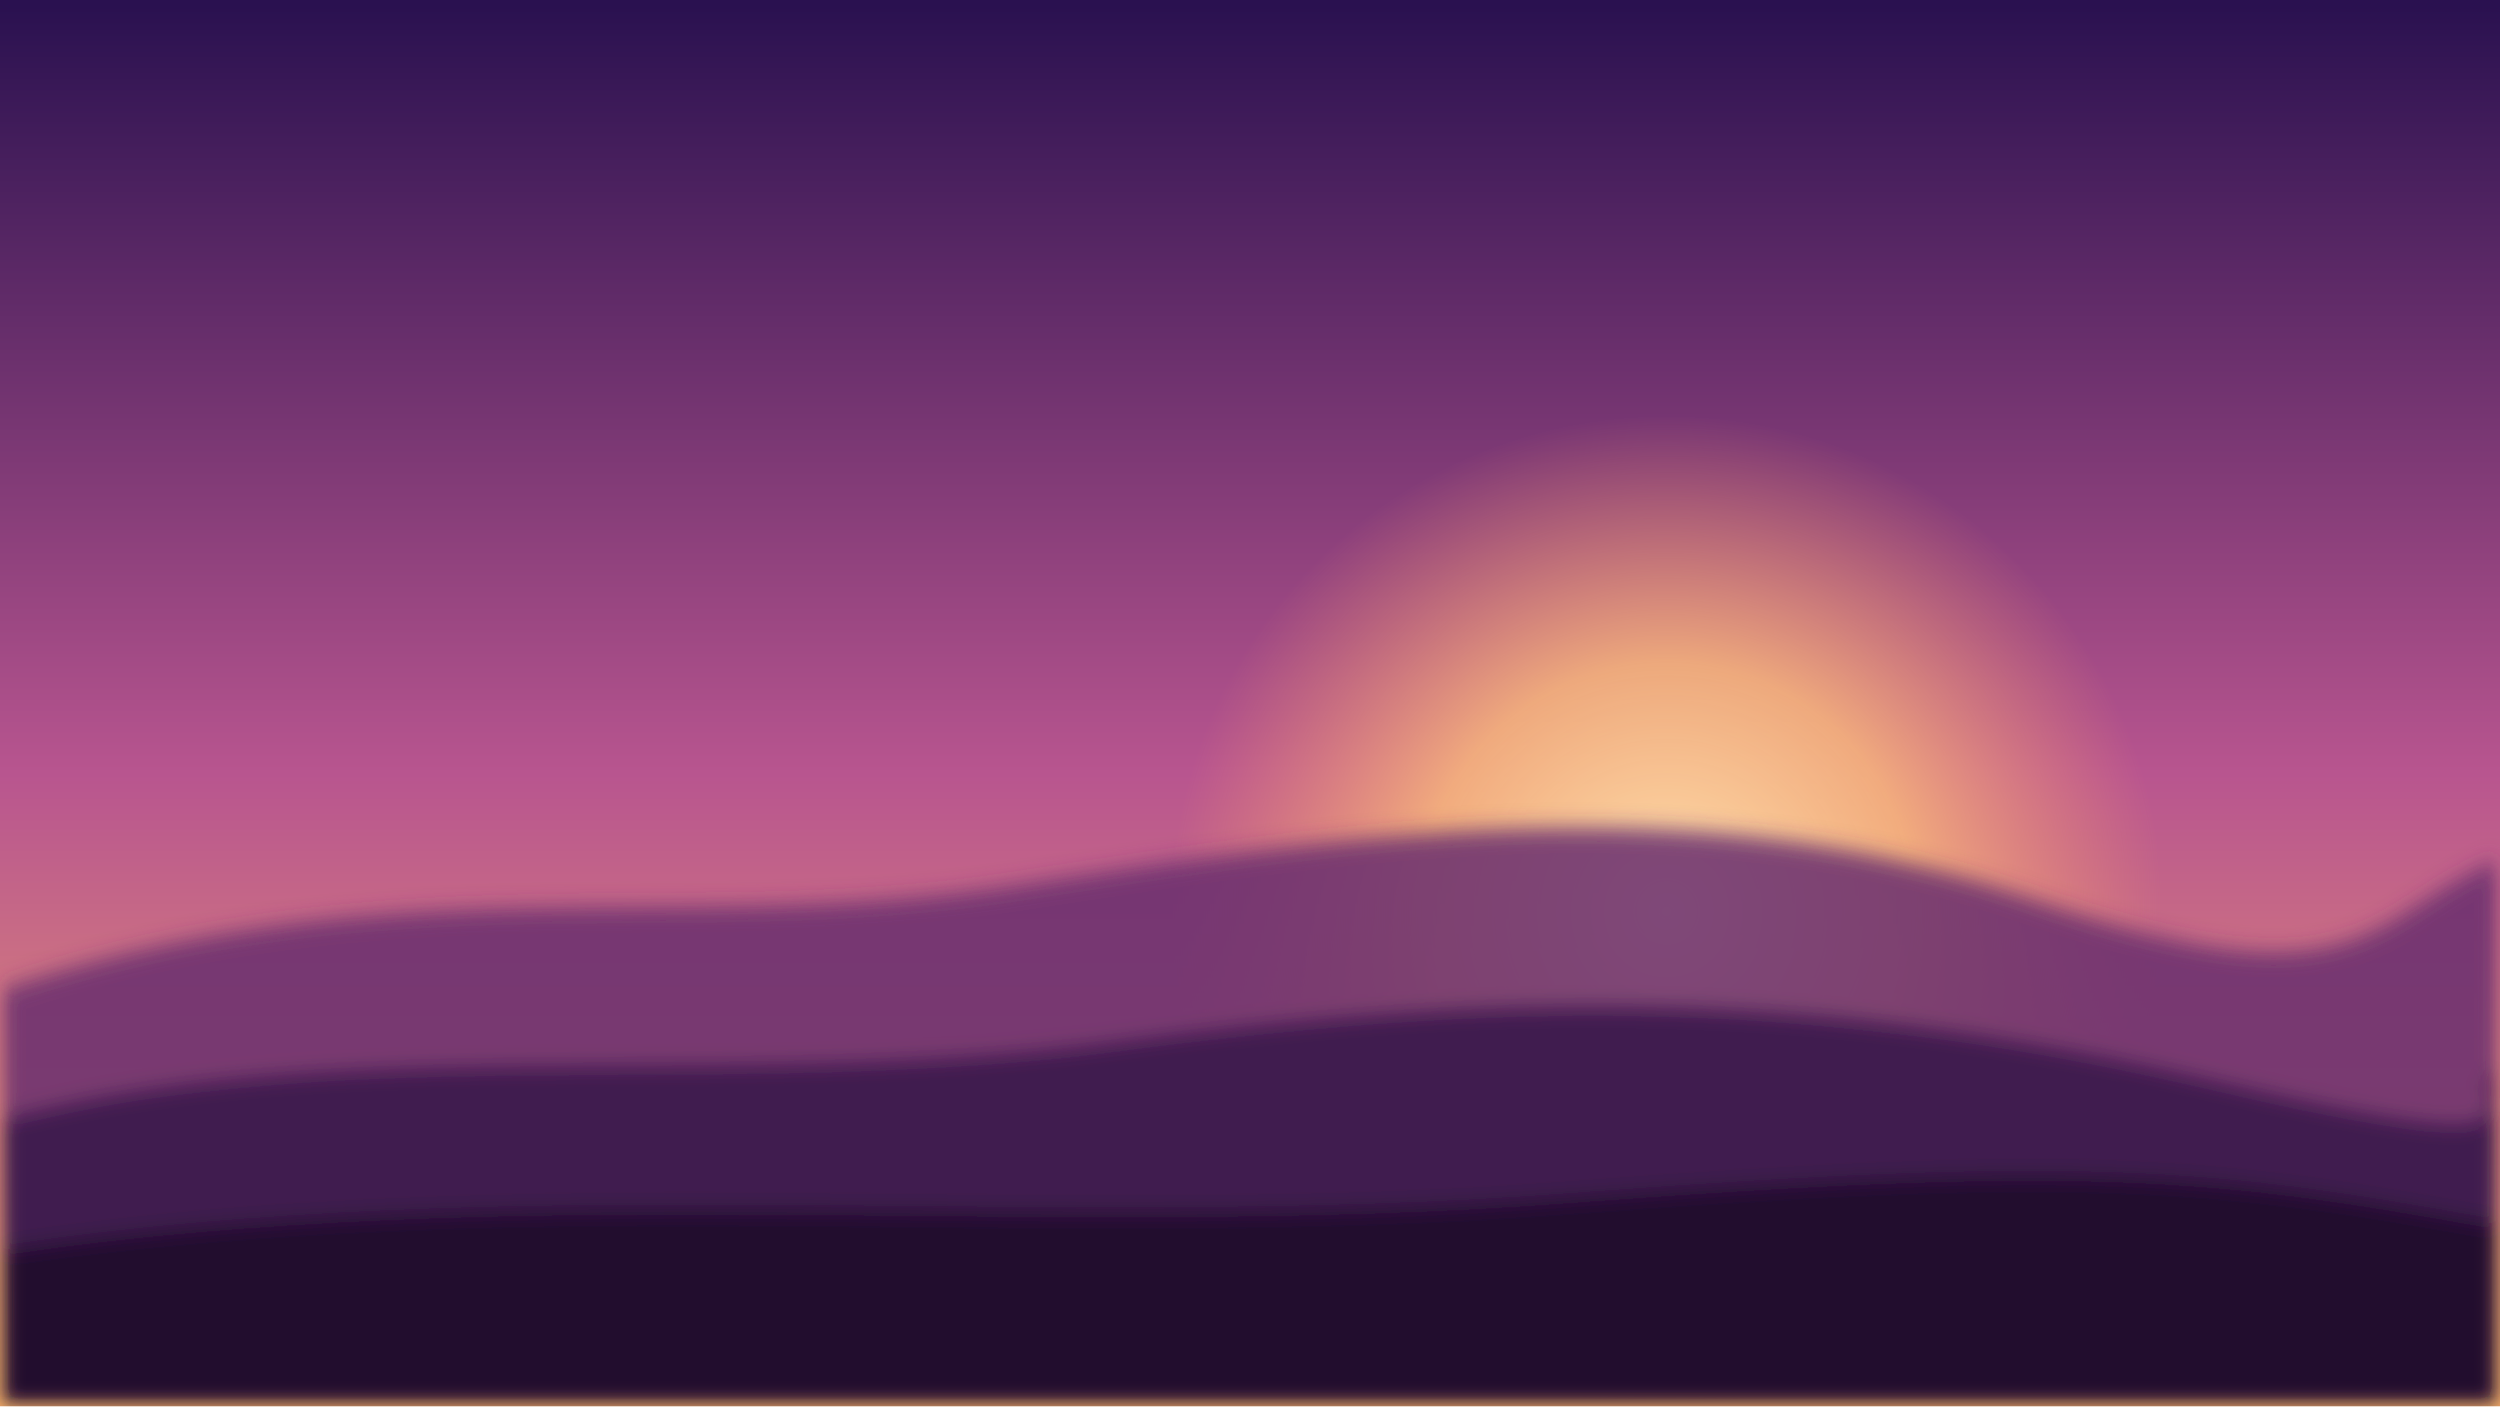
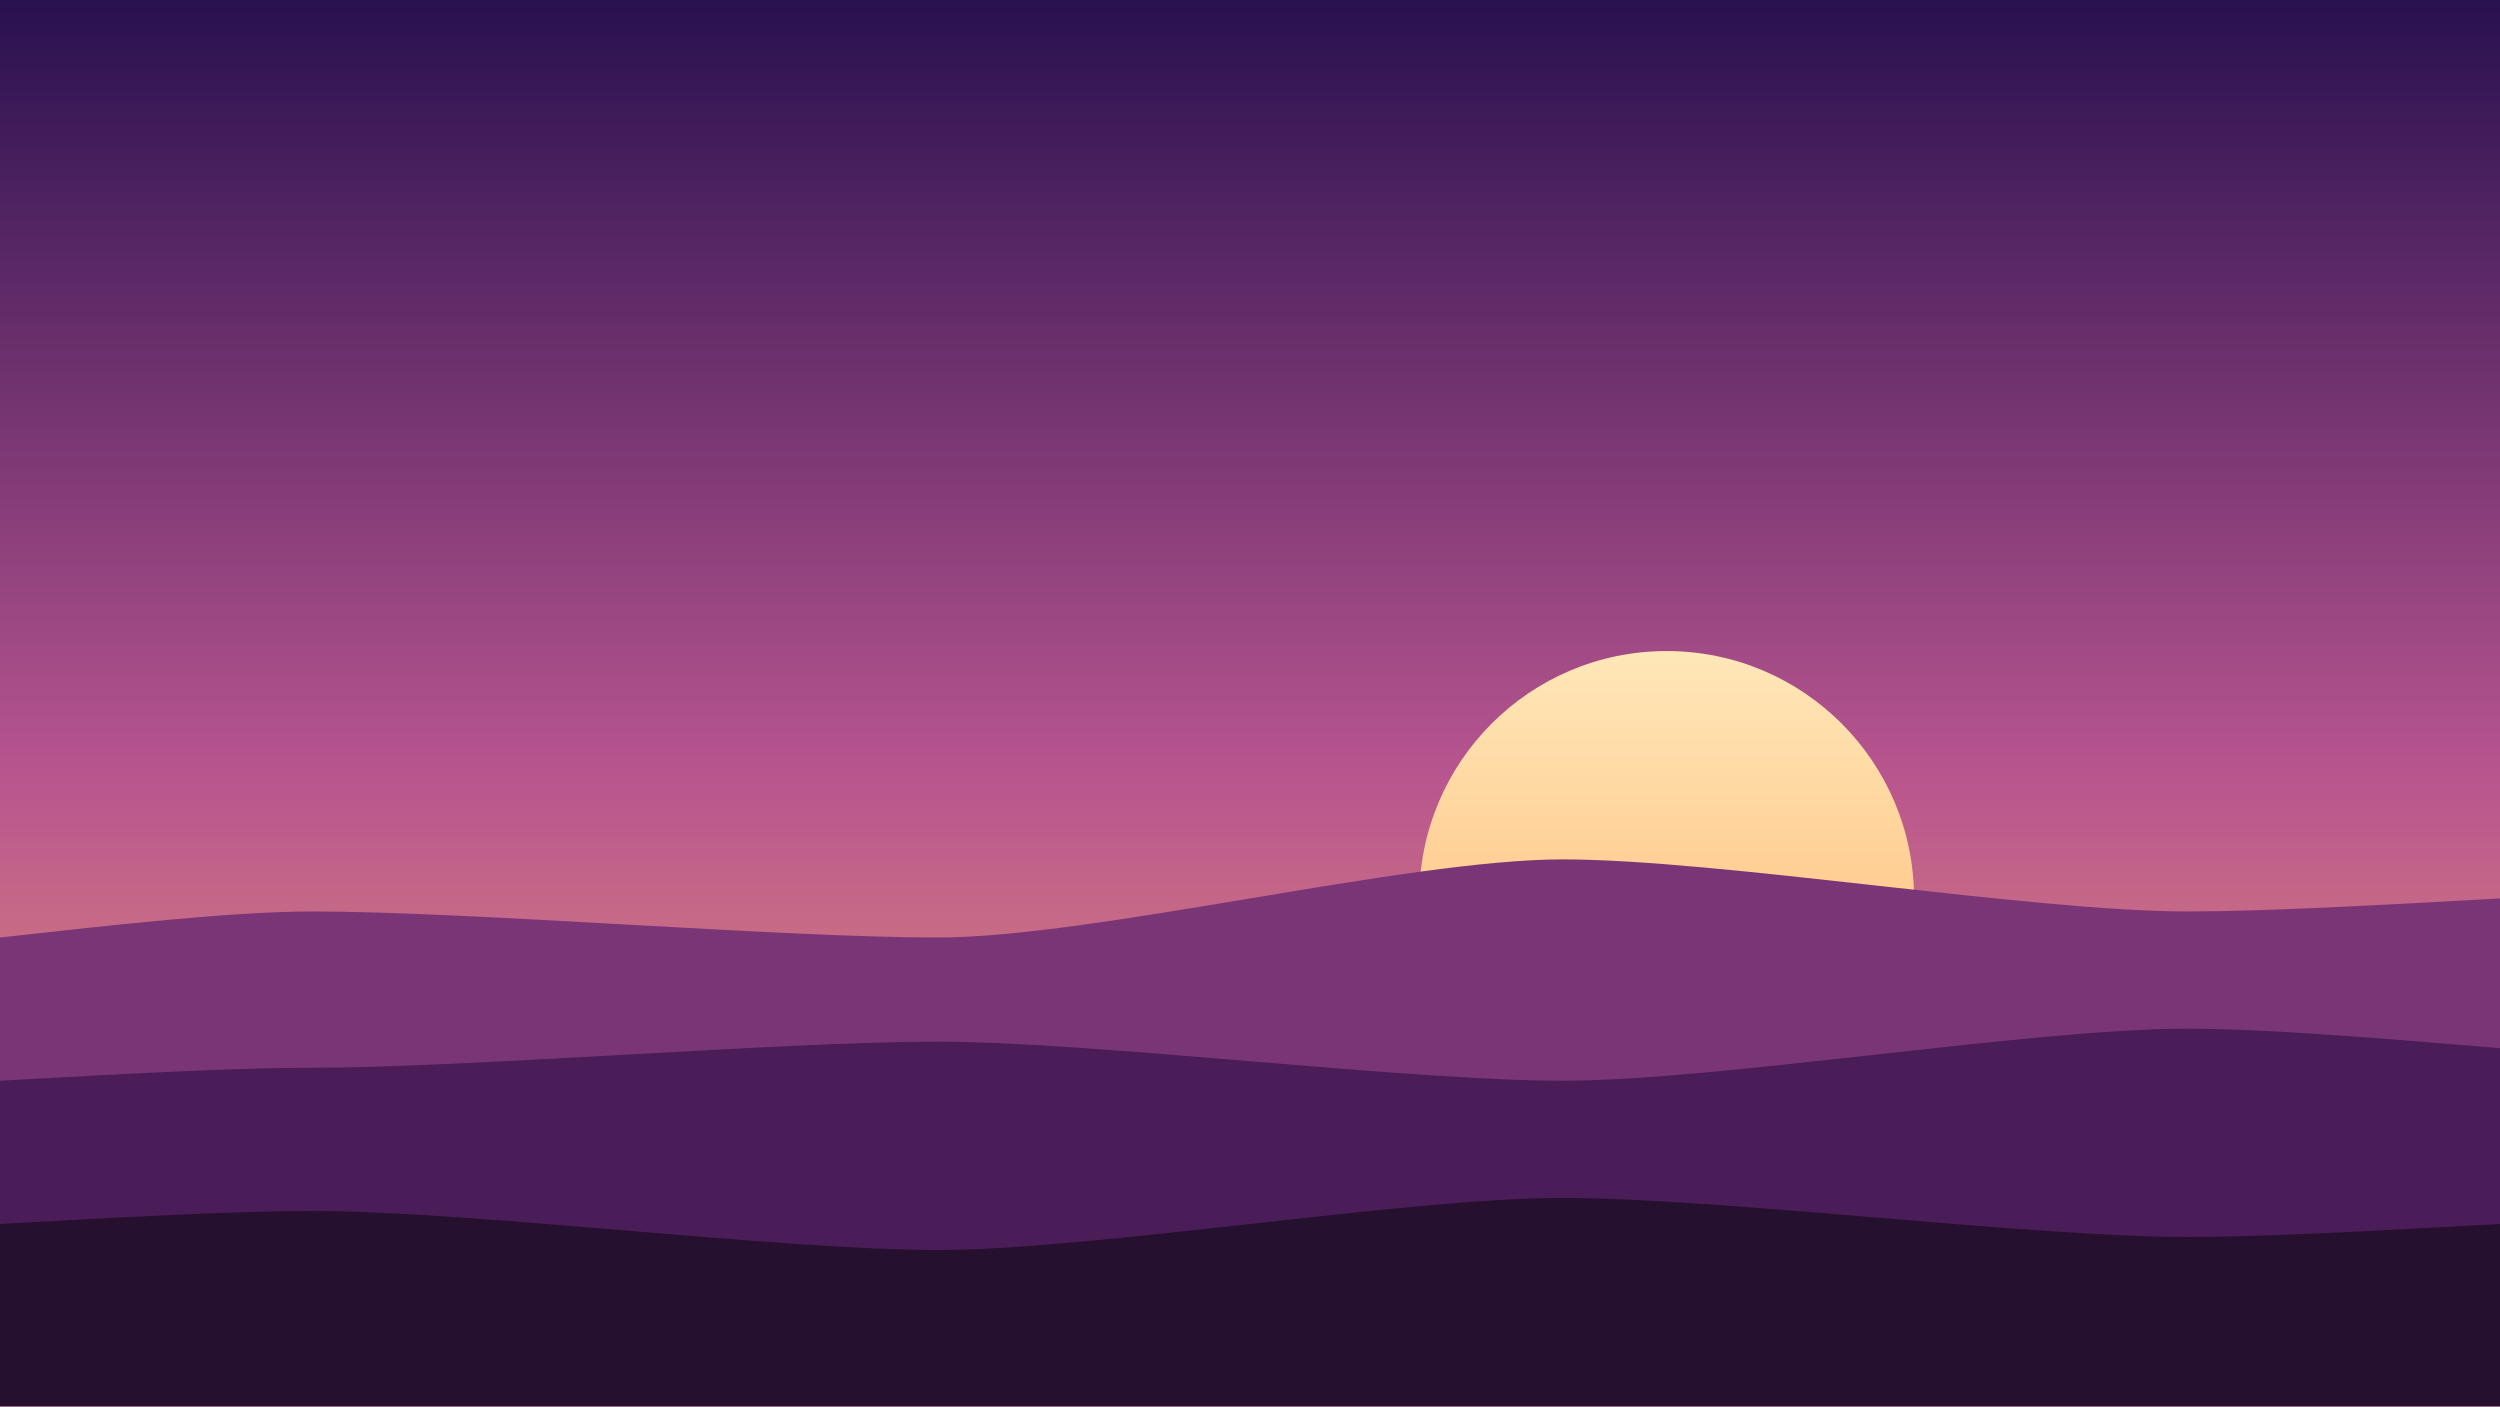
<svg xmlns="http://www.w3.org/2000/svg" width="1920" height="1080" viewBox="0 0 1920 1080" preserveAspectRatio="xMidYMid slice">
  <defs>
    <linearGradient id="sky" x1="0" y1="0" x2="0" y2="1">
      <stop offset="0" stop-color="#2a1150" />
      <stop offset="0.55" stop-color="#b8558f" />
      <stop offset="1" stop-color="#f4a96a" />
    </linearGradient>
-     <radialGradient id="sun">
-       <stop offset="0" stop-color="#ffe2b0" />
-       <stop offset="0.5" stop-color="#ffc07a" stop-opacity="0.8" />
-       <stop offset="1" stop-color="#ff9a6a" stop-opacity="0" />
-     </radialGradient>
-     <filter id="soft">
-       <feGaussianBlur stdDeviation="8" />
-     </filter>
+     <linearGradient id="sun" x1="0" y1="0" x2="0" y2="1">
+       <stop offset="0" stop-color="#ffe7b8" />
+       <stop offset="1" stop-color="#ffb26b" />
+     </linearGradient>
  </defs>
  <rect width="1920" height="1080" fill="url(#sky)" />
-   <circle cx="1280" cy="700" r="380" fill="url(#sun)" />
-   <g filter="url(#soft)">
-     <path d="M0 760 C 300 660 520 720 780 680 S 1300 600 1560 690 1820 700 1920 660 L 1920 1080 L 0 1080 Z" fill="#6b2f6e" opacity="0.85" />
-     <path d="M0 860 C 260 790 560 840 860 800 S 1400 760 1700 830 1880 840 1920 820 L 1920 1080 L 0 1080 Z" fill="#3f1a4f" />
-     <path d="M0 960 C 400 900 800 950 1200 920 S 1700 900 1920 940 L 1920 1080 L 0 1080 Z" fill="#22102f" />
-   </g>
+   <circle cx="1280" cy="690" r="190" fill="url(#sun)" />
+   <path d="M-240 740 C -120 740 120 700 240 700 S 600 720 720 720 S 1080 660 1200 660 S 1560 700 1680 700 S 2040 680 2160 680 L 2160 1080 L -240 1080 Z" fill="#7a3577" />
+   <path d="M-240 840 C -120 840 120 820 240 820 S 600 800 720 800 S 1080 830 1200 830 S 1560 790 1680 790 S 2040 820 2160 820 L 2160 1080 L -240 1080 Z" fill="#4a1d58" />
+   <path d="M-240 950 C -120 950 120 930 240 930 S 600 960 720 960 S 1080 920 1200 920 S 1560 950 1680 950 S 2040 930 2160 930 L 2160 1080 L -240 1080 Z" fill="#26102f" />
</svg>
